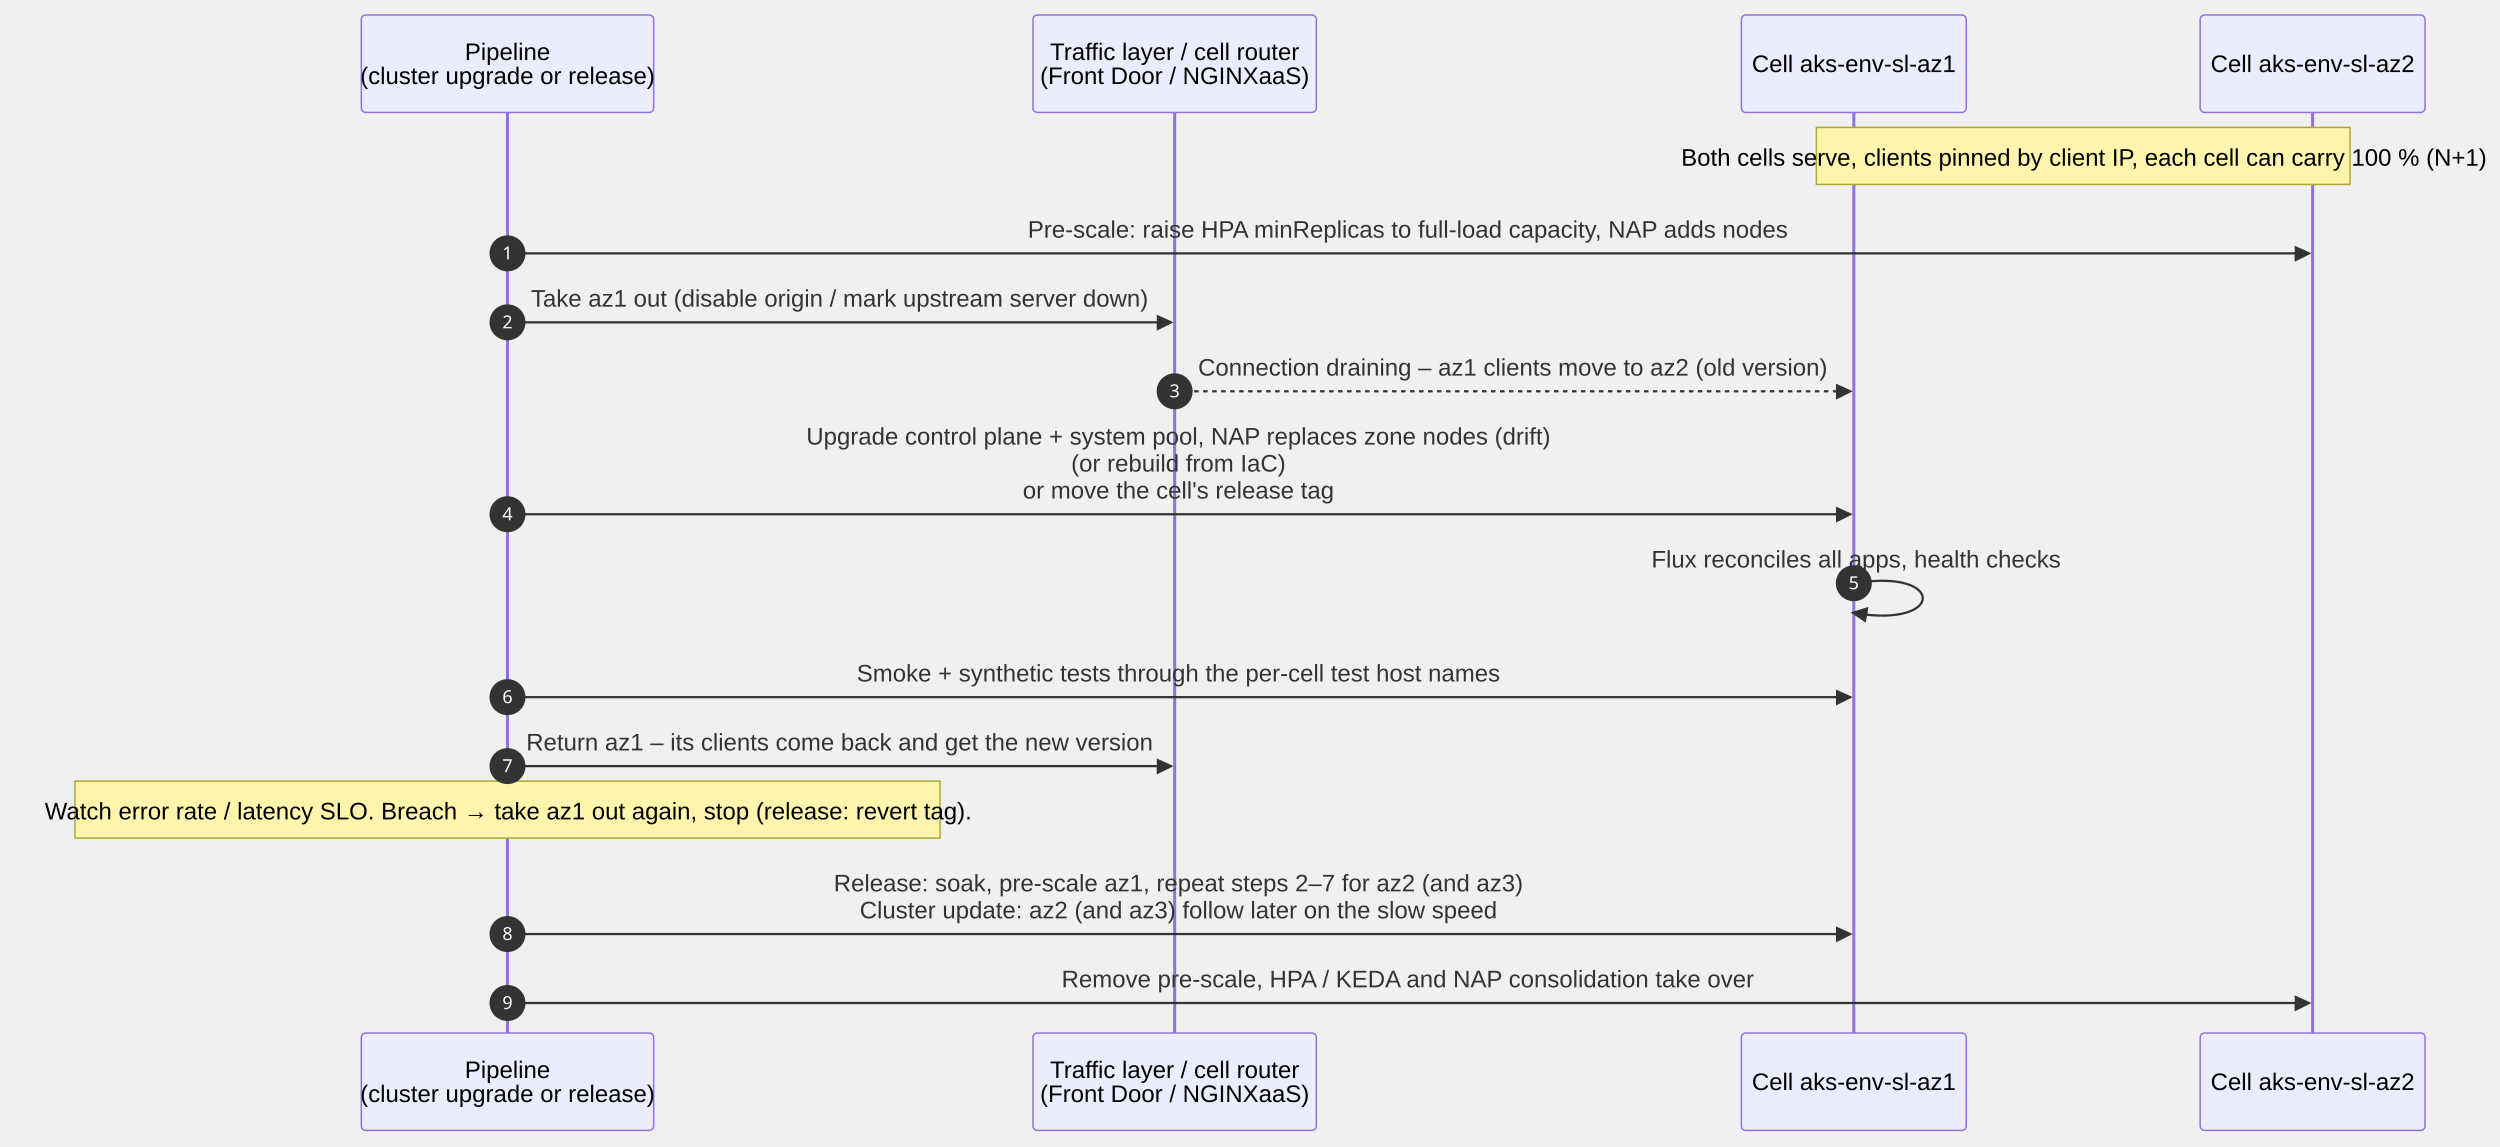
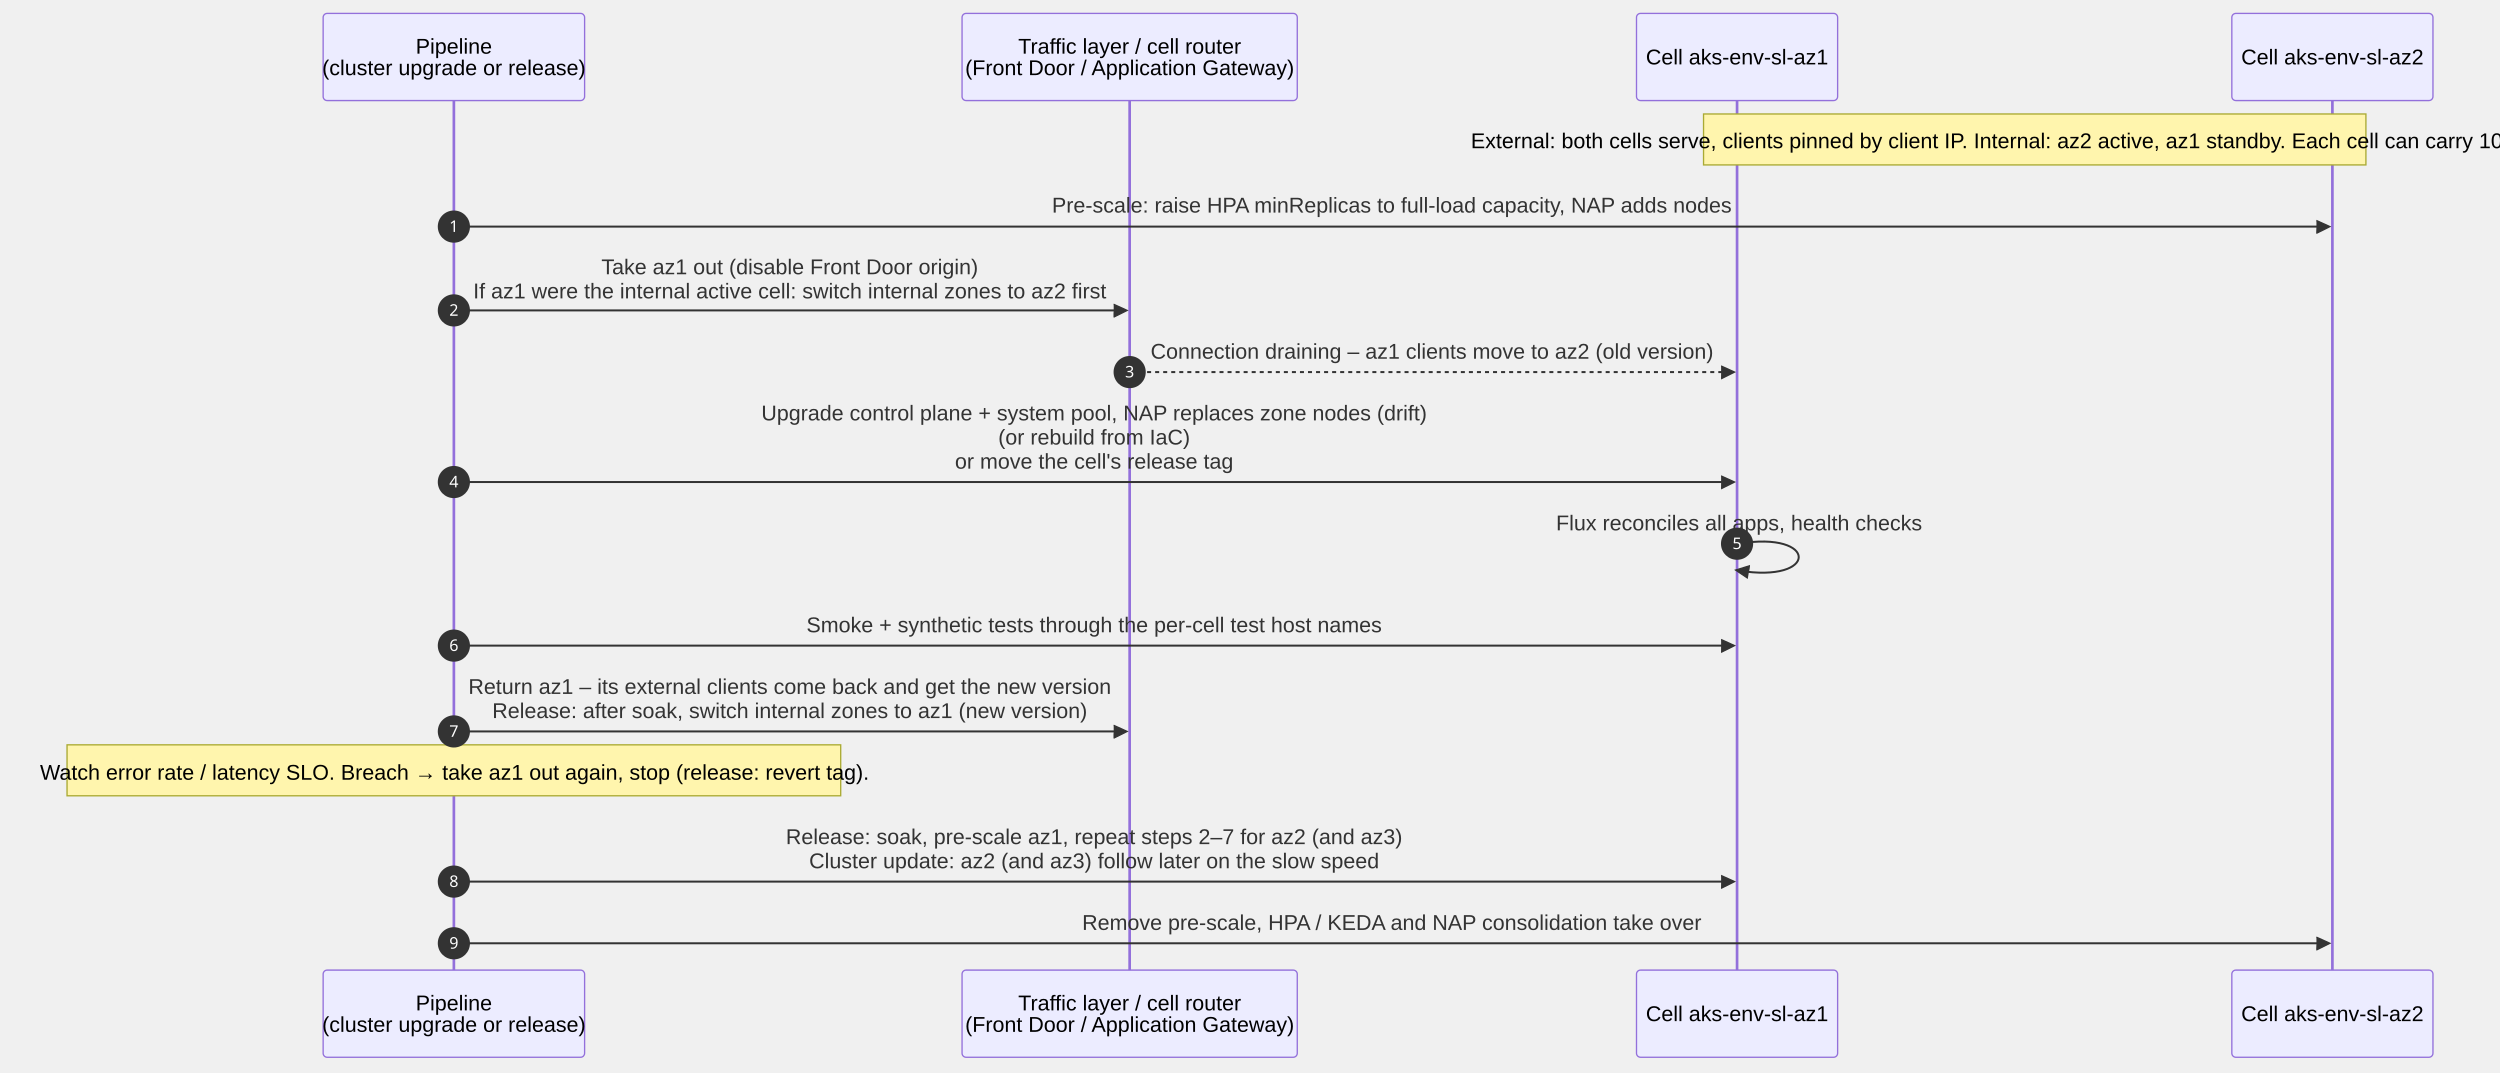
- <svg xmlns="http://www.w3.org/2000/svg" id="my-svg" width="100%" style="max-width: 1667.5px; background-color: white;" viewBox="-241 -10 1667.5 765" role="graphics-document document" aria-roledescription="sequence">
+ <svg xmlns="http://www.w3.org/2000/svg" id="my-svg" width="100%" style="max-width: 1864.5px; background-color: white;" viewBox="-241 -10 1864.5 799.5" role="graphics-document document" aria-roledescription="sequence">
  <g>
-     <rect x="1226.5" y="679" fill="#eaeaea" stroke="#666" width="150" height="65" name="B" rx="3" ry="3" class="actor actor-bottom" />
-     <text x="1301.5" y="711.5" dominant-baseline="central" alignment-baseline="central" class="actor actor-box" style="text-anchor: middle; font-size: 16px; font-weight: 400;">
-       <tspan x="1301.5" dy="0">Cell aks-env-sl-az2</tspan>
+     <rect x="1423.5" y="713.5" fill="#eaeaea" stroke="#666" width="150" height="65" name="B" rx="3" ry="3" class="actor actor-bottom" />
+     <text x="1498.5" y="746" dominant-baseline="central" alignment-baseline="central" class="actor actor-box" style="text-anchor: middle; font-size: 16px; font-weight: 400;">
+       <tspan x="1498.5" dy="0">Cell aks-env-sl-az2</tspan>
    </text>
  </g>
  <g>
-     <rect x="920.5" y="679" fill="#eaeaea" stroke="#666" width="150" height="65" name="A" rx="3" ry="3" class="actor actor-bottom" />
-     <text x="995.5" y="711.5" dominant-baseline="central" alignment-baseline="central" class="actor actor-box" style="text-anchor: middle; font-size: 16px; font-weight: 400;">
-       <tspan x="995.5" dy="0">Cell aks-env-sl-az1</tspan>
+     <rect x="979.5" y="713.5" fill="#eaeaea" stroke="#666" width="150" height="65" name="A" rx="3" ry="3" class="actor actor-bottom" />
+     <text x="1054.5" y="746" dominant-baseline="central" alignment-baseline="central" class="actor actor-box" style="text-anchor: middle; font-size: 16px; font-weight: 400;">
+       <tspan x="1054.5" dy="0">Cell aks-env-sl-az1</tspan>
    </text>
  </g>
  <g>
-     <rect x="448" y="679" fill="#eaeaea" stroke="#666" width="189" height="65" name="T" rx="3" ry="3" class="actor actor-bottom" />
-     <text x="542.5" y="711.5" dominant-baseline="central" alignment-baseline="central" class="actor actor-box" style="text-anchor: middle; font-size: 16px; font-weight: 400;">
-       <tspan x="542.5" dy="-8">Traffic layer / cell router</tspan>
+     <rect x="476.5" y="713.5" fill="#eaeaea" stroke="#666" width="250" height="65" name="T" rx="3" ry="3" class="actor actor-bottom" />
+     <text x="601.5" y="746" dominant-baseline="central" alignment-baseline="central" class="actor actor-box" style="text-anchor: middle; font-size: 16px; font-weight: 400;">
+       <tspan x="601.5" dy="-8">Traffic layer / cell router</tspan>
    </text>
-     <text x="542.5" y="711.5" dominant-baseline="central" alignment-baseline="central" class="actor actor-box" style="text-anchor: middle; font-size: 16px; font-weight: 400;">
-       <tspan x="542.5" dy="8">(Front Door / NGINXaaS)</tspan>
+     <text x="601.5" y="746" dominant-baseline="central" alignment-baseline="central" class="actor actor-box" style="text-anchor: middle; font-size: 16px; font-weight: 400;">
+       <tspan x="601.5" dy="8">(Front Door / Application Gateway)</tspan>
    </text>
  </g>
  <g>
-     <rect x="0" y="679" fill="#eaeaea" stroke="#666" width="195" height="65" name="P" rx="3" ry="3" class="actor actor-bottom" />
-     <text x="97.5" y="711.5" dominant-baseline="central" alignment-baseline="central" class="actor actor-box" style="text-anchor: middle; font-size: 16px; font-weight: 400;">
+     <rect x="0" y="713.5" fill="#eaeaea" stroke="#666" width="195" height="65" name="P" rx="3" ry="3" class="actor actor-bottom" />
+     <text x="97.5" y="746" dominant-baseline="central" alignment-baseline="central" class="actor actor-box" style="text-anchor: middle; font-size: 16px; font-weight: 400;">
      <tspan x="97.5" dy="-8">Pipeline</tspan>
    </text>
-     <text x="97.5" y="711.5" dominant-baseline="central" alignment-baseline="central" class="actor actor-box" style="text-anchor: middle; font-size: 16px; font-weight: 400;">
+     <text x="97.5" y="746" dominant-baseline="central" alignment-baseline="central" class="actor actor-box" style="text-anchor: middle; font-size: 16px; font-weight: 400;">
      <tspan x="97.5" dy="8">(cluster upgrade or release)</tspan>
    </text>
  </g>
  <g>
-     <line id="actor3" x1="1301.5" y1="65" x2="1301.5" y2="679" class="actor-line 200" stroke-width="0.5px" stroke="#999" name="B" data-et="life-line" data-id="B" />
+     <line id="actor3" x1="1498.5" y1="65" x2="1498.5" y2="713.5" class="actor-line 200" stroke-width="0.5px" stroke="#999" name="B" data-et="life-line" data-id="B" />
    <g id="root-3" data-et="participant" data-type="participant" data-id="B">
-       <rect x="1226.5" y="0" fill="#eaeaea" stroke="#666" width="150" height="65" name="B" rx="3" ry="3" class="actor actor-top" />
-       <text x="1301.5" y="32.5" dominant-baseline="central" alignment-baseline="central" class="actor actor-box" style="text-anchor: middle; font-size: 16px; font-weight: 400;">
-         <tspan x="1301.5" dy="0">Cell aks-env-sl-az2</tspan>
+       <rect x="1423.5" y="0" fill="#eaeaea" stroke="#666" width="150" height="65" name="B" rx="3" ry="3" class="actor actor-top" />
+       <text x="1498.5" y="32.5" dominant-baseline="central" alignment-baseline="central" class="actor actor-box" style="text-anchor: middle; font-size: 16px; font-weight: 400;">
+         <tspan x="1498.5" dy="0">Cell aks-env-sl-az2</tspan>
      </text>
    </g>
  </g>
  <g>
-     <line id="actor2" x1="995.5" y1="65" x2="995.5" y2="679" class="actor-line 200" stroke-width="0.5px" stroke="#999" name="A" data-et="life-line" data-id="A" />
+     <line id="actor2" x1="1054.5" y1="65" x2="1054.5" y2="713.5" class="actor-line 200" stroke-width="0.5px" stroke="#999" name="A" data-et="life-line" data-id="A" />
    <g id="root-2" data-et="participant" data-type="participant" data-id="A">
-       <rect x="920.5" y="0" fill="#eaeaea" stroke="#666" width="150" height="65" name="A" rx="3" ry="3" class="actor actor-top" />
-       <text x="995.5" y="32.5" dominant-baseline="central" alignment-baseline="central" class="actor actor-box" style="text-anchor: middle; font-size: 16px; font-weight: 400;">
-         <tspan x="995.5" dy="0">Cell aks-env-sl-az1</tspan>
+       <rect x="979.5" y="0" fill="#eaeaea" stroke="#666" width="150" height="65" name="A" rx="3" ry="3" class="actor actor-top" />
+       <text x="1054.5" y="32.5" dominant-baseline="central" alignment-baseline="central" class="actor actor-box" style="text-anchor: middle; font-size: 16px; font-weight: 400;">
+         <tspan x="1054.5" dy="0">Cell aks-env-sl-az1</tspan>
      </text>
    </g>
  </g>
  <g>
-     <line id="actor1" x1="542.5" y1="65" x2="542.5" y2="679" class="actor-line 200" stroke-width="0.5px" stroke="#999" name="T" data-et="life-line" data-id="T" />
+     <line id="actor1" x1="601.5" y1="65" x2="601.5" y2="713.5" class="actor-line 200" stroke-width="0.5px" stroke="#999" name="T" data-et="life-line" data-id="T" />
    <g id="root-1" data-et="participant" data-type="participant" data-id="T">
-       <rect x="448" y="0" fill="#eaeaea" stroke="#666" width="189" height="65" name="T" rx="3" ry="3" class="actor actor-top" />
-       <text x="542.5" y="32.5" dominant-baseline="central" alignment-baseline="central" class="actor actor-box" style="text-anchor: middle; font-size: 16px; font-weight: 400;">
-         <tspan x="542.5" dy="-8">Traffic layer / cell router</tspan>
+       <rect x="476.5" y="0" fill="#eaeaea" stroke="#666" width="250" height="65" name="T" rx="3" ry="3" class="actor actor-top" />
+       <text x="601.5" y="32.5" dominant-baseline="central" alignment-baseline="central" class="actor actor-box" style="text-anchor: middle; font-size: 16px; font-weight: 400;">
+         <tspan x="601.5" dy="-8">Traffic layer / cell router</tspan>
      </text>
-       <text x="542.5" y="32.5" dominant-baseline="central" alignment-baseline="central" class="actor actor-box" style="text-anchor: middle; font-size: 16px; font-weight: 400;">
-         <tspan x="542.5" dy="8">(Front Door / NGINXaaS)</tspan>
+       <text x="601.5" y="32.5" dominant-baseline="central" alignment-baseline="central" class="actor actor-box" style="text-anchor: middle; font-size: 16px; font-weight: 400;">
+         <tspan x="601.5" dy="8">(Front Door / Application Gateway)</tspan>
      </text>
    </g>
  </g>
  <g>
-     <line id="actor0" x1="97.5" y1="65" x2="97.5" y2="679" class="actor-line 200" stroke-width="0.5px" stroke="#999" name="P" data-et="life-line" data-id="P" />
+     <line id="actor0" x1="97.5" y1="65" x2="97.5" y2="713.5" class="actor-line 200" stroke-width="0.5px" stroke="#999" name="P" data-et="life-line" data-id="P" />
    <g id="root-0" data-et="participant" data-type="participant" data-id="P">
      <rect x="0" y="0" fill="#eaeaea" stroke="#666" width="195" height="65" name="P" rx="3" ry="3" class="actor actor-top" />
      <text x="97.5" y="32.5" dominant-baseline="central" alignment-baseline="central" class="actor actor-box" style="text-anchor: middle; font-size: 16px; font-weight: 400;">
        <tspan x="97.5" dy="-8">Pipeline</tspan>
      </text>
      <text x="97.5" y="32.5" dominant-baseline="central" alignment-baseline="central" class="actor actor-box" style="text-anchor: middle; font-size: 16px; font-weight: 400;">
        <tspan x="97.5" dy="8">(cluster upgrade or release)</tspan>
      </text>
    </g>
  </g>
  <style>#my-svg{font-family:"trebuchet ms",verdana,arial,sans-serif;font-size:16px;fill:#333;}@keyframes edge-animation-frame{from{stroke-dashoffset:0;}}@keyframes dash{to{stroke-dashoffset:0;}}#my-svg .edge-animation-slow{stroke-dasharray:9,5!important;stroke-dashoffset:900;animation:dash 50s linear infinite;stroke-linecap:round;}#my-svg .edge-animation-fast{stroke-dasharray:9,5!important;stroke-dashoffset:900;animation:dash 20s linear infinite;stroke-linecap:round;}#my-svg .error-icon{fill:#552222;}#my-svg .error-text{fill:#552222;stroke:#552222;}#my-svg .edge-thickness-normal{stroke-width:1px;}#my-svg .edge-thickness-thick{stroke-width:3.5px;}#my-svg .edge-pattern-solid{stroke-dasharray:0;}#my-svg .edge-thickness-invisible{stroke-width:0;fill:none;}#my-svg .edge-pattern-dashed{stroke-dasharray:3;}#my-svg .edge-pattern-dotted{stroke-dasharray:2;}#my-svg .marker{fill:#333333;stroke:#333333;}#my-svg .marker.cross{stroke:#333333;}#my-svg svg{font-family:"trebuchet ms",verdana,arial,sans-serif;font-size:16px;}#my-svg p{margin:0;}#my-svg .actor{stroke:#9370DB;fill:#ECECFF;stroke-width:1;}#my-svg rect.actor.outer-path[data-look="neo"]{filter:drop-shadow(1px 2px 2px rgba(185, 185, 185, 1));}#my-svg rect.note[data-look="neo"]{stroke:#aaaa33;fill:#fff5ad;filter:drop-shadow(1px 2px 2px rgba(185, 185, 185, 1));}#my-svg text.actor&gt;tspan{fill:black;stroke:none;}#my-svg .actor-line{stroke:#9370DB;}#my-svg .innerArc{stroke-width:1.5;stroke-dasharray:none;}#my-svg .messageLine0{stroke-width:1.5;stroke-dasharray:none;stroke:#333;}#my-svg .messageLine1{stroke-width:1.5;stroke-dasharray:2,2;stroke:#333;}#my-svg [id$="-arrowhead"] path{fill:#333;stroke:#333;}#my-svg .sequenceNumber{fill:white;}#my-svg [id$="-sequencenumber"]{fill:#333;}#my-svg [id$="-crosshead"] path{fill:#333;stroke:#333;}#my-svg .messageText{fill:#333;stroke:none;}#my-svg .labelBox{stroke:#9370DB;fill:#ECECFF;filter:none;}#my-svg .labelText,#my-svg .labelText&gt;tspan{fill:black;stroke:none;}#my-svg .loopText,#my-svg .loopText&gt;tspan{fill:black;stroke:none;}#my-svg .sectionTitle,#my-svg .sectionTitle&gt;tspan{fill:black;stroke:none;}#my-svg .loopLine{stroke-width:2px;stroke-dasharray:2,2;stroke:#9370DB;fill:#9370DB;}#my-svg .note{stroke:#aaaa33;fill:#fff5ad;}#my-svg .noteText,#my-svg .noteText&gt;tspan{fill:black;stroke:none;font-weight:normal;}#my-svg .activation0{fill:#f4f4f4;stroke:#666;}#my-svg .activation1{fill:#f4f4f4;stroke:#666;}#my-svg .activation2{fill:#f4f4f4;stroke:#666;}#my-svg .actorPopupMenu{position:absolute;}#my-svg .actorPopupMenuPanel{position:absolute;fill:#ECECFF;box-shadow:0px 8px 16px 0px rgba(0,0,0,0.2);filter:drop-shadow(3px 5px 2px rgb(0 0 0 / 0.4));}#my-svg .actor-man circle,#my-svg line{fill:#ECECFF;stroke-width:2px;}#my-svg g rect.rect{filter:drop-shadow(1px 2px 2px rgba(185, 185, 185, 1));stroke:#9370DB;}#my-svg .node .neo-node{stroke:#9370DB;}#my-svg [data-look="neo"].node rect,#my-svg [data-look="neo"].cluster rect,#my-svg [data-look="neo"].node polygon{stroke:#9370DB;filter:drop-shadow(1px 2px 2px rgba(185, 185, 185, 1));}#my-svg [data-look="neo"].swimlane.cluster rect{filter:none;}#my-svg [data-look="neo"].node path{stroke:#9370DB;stroke-width:1px;}#my-svg [data-look="neo"].node .outer-path{filter:drop-shadow(1px 2px 2px rgba(185, 185, 185, 1));}#my-svg [data-look="neo"].node .neo-line path{stroke:#9370DB;filter:none;}#my-svg [data-look="neo"].node circle{stroke:#9370DB;filter:drop-shadow(1px 2px 2px rgba(185, 185, 185, 1));}#my-svg [data-look="neo"].node circle .state-start{fill:#000000;}#my-svg [data-look="neo"].icon-shape .icon{fill:#9370DB;filter:drop-shadow(1px 2px 2px rgba(185, 185, 185, 1));}#my-svg [data-look="neo"].icon-shape .icon-neo path{stroke:#9370DB;filter:drop-shadow(1px 2px 2px rgba(185, 185, 185, 1));}#my-svg :root{--mermaid-font-family:"trebuchet ms",verdana,arial,sans-serif;}</style>
  <g />
  <defs>
    <symbol id="my-svg-computer" width="24" height="24">
      <path transform="scale(.5)" d="M2 2v13h20v-13h-20zm18 11h-16v-9h16v9zm-10.228 6l.466-1h3.524l.467 1h-4.457zm14.228 3h-24l2-6h2.104l-1.33 4h18.45l-1.297-4h2.073l2 6zm-5-10h-14v-7h14v7z" />
    </symbol>
  </defs>
  <defs>
    <symbol id="my-svg-database" fill-rule="evenodd" clip-rule="evenodd">
      <path transform="scale(.5)" d="M12.258.001l.256.004.255.005.253.008.251.01.249.012.247.015.246.016.242.019.241.02.239.023.236.024.233.027.231.028.229.031.225.032.223.034.22.036.217.038.214.04.211.041.208.043.205.045.201.046.198.048.194.05.191.051.187.053.183.054.18.056.175.057.172.059.168.06.163.061.16.063.155.064.15.066.074.033.073.033.071.034.07.034.069.035.068.035.067.035.066.035.064.036.064.036.062.036.06.036.06.037.058.037.058.037.055.038.055.038.053.038.052.038.051.039.05.039.048.039.047.039.045.04.044.04.043.04.041.04.04.041.039.041.037.041.036.041.034.041.033.042.032.042.03.042.029.042.027.042.026.043.024.043.023.043.021.043.02.043.018.044.017.043.015.044.013.044.012.044.011.045.009.044.007.045.006.045.004.045.002.045.001.045v17l-.001.045-.002.045-.004.045-.006.045-.007.045-.009.044-.011.045-.012.044-.013.044-.015.044-.017.043-.018.044-.02.043-.021.043-.023.043-.024.043-.026.043-.027.042-.029.042-.03.042-.032.042-.033.042-.034.041-.036.041-.037.041-.039.041-.04.041-.041.04-.043.04-.044.04-.045.04-.047.039-.048.039-.05.039-.051.039-.052.038-.053.038-.055.038-.055.038-.058.037-.058.037-.06.037-.06.036-.062.036-.064.036-.064.036-.066.035-.067.035-.068.035-.069.035-.07.034-.071.034-.073.033-.074.033-.15.066-.155.064-.16.063-.163.061-.168.06-.172.059-.175.057-.18.056-.183.054-.187.053-.191.051-.194.05-.198.048-.201.046-.205.045-.208.043-.211.041-.214.04-.217.038-.22.036-.223.034-.225.032-.229.031-.231.028-.233.027-.236.024-.239.023-.241.02-.242.019-.246.016-.247.015-.249.012-.251.01-.253.008-.255.005-.256.004-.258.001-.258-.001-.256-.004-.255-.005-.253-.008-.251-.01-.249-.012-.247-.015-.245-.016-.243-.019-.241-.02-.238-.023-.236-.024-.234-.027-.231-.028-.228-.031-.226-.032-.223-.034-.22-.036-.217-.038-.214-.04-.211-.041-.208-.043-.204-.045-.201-.046-.198-.048-.195-.05-.19-.051-.187-.053-.184-.054-.179-.056-.176-.057-.172-.059-.167-.06-.164-.061-.159-.063-.155-.064-.151-.066-.074-.033-.072-.033-.072-.034-.07-.034-.069-.035-.068-.035-.067-.035-.066-.035-.064-.036-.063-.036-.062-.036-.061-.036-.06-.037-.058-.037-.057-.037-.056-.038-.055-.038-.053-.038-.052-.038-.051-.039-.049-.039-.049-.039-.046-.039-.046-.04-.044-.04-.043-.04-.041-.04-.04-.041-.039-.041-.037-.041-.036-.041-.034-.041-.033-.042-.032-.042-.03-.042-.029-.042-.027-.042-.026-.043-.024-.043-.023-.043-.021-.043-.02-.043-.018-.044-.017-.043-.015-.044-.013-.044-.012-.044-.011-.045-.009-.044-.007-.045-.006-.045-.004-.045-.002-.045-.001-.045v-17l.001-.045.002-.045.004-.045.006-.045.007-.045.009-.044.011-.045.012-.044.013-.044.015-.044.017-.043.018-.044.02-.043.021-.043.023-.043.024-.043.026-.043.027-.042.029-.042.03-.042.032-.042.033-.042.034-.041.036-.041.037-.041.039-.041.04-.041.041-.04.043-.04.044-.04.046-.04.046-.039.049-.039.049-.039.051-.039.052-.038.053-.038.055-.038.056-.038.057-.037.058-.037.06-.037.061-.036.062-.036.063-.036.064-.036.066-.035.067-.035.068-.035.069-.035.07-.034.072-.034.072-.033.074-.033.151-.066.155-.064.159-.063.164-.061.167-.06.172-.059.176-.057.179-.056.184-.054.187-.053.19-.051.195-.05.198-.048.201-.046.204-.045.208-.043.211-.041.214-.04.217-.038.22-.036.223-.034.226-.032.228-.031.231-.028.234-.027.236-.024.238-.023.241-.02.243-.019.245-.016.247-.015.249-.012.251-.01.253-.008.255-.005.256-.004.258-.001.258.001zm-9.258 20.499v.01l.001.021.003.021.004.022.005.021.006.022.007.022.009.023.01.022.011.023.012.023.013.023.015.023.016.024.017.023.018.024.019.024.021.024.022.025.023.024.024.025.052.049.056.05.061.051.066.051.07.051.075.051.079.052.084.052.088.052.092.052.097.052.102.051.105.052.11.052.114.051.119.051.123.051.127.05.131.05.135.05.139.048.144.049.147.047.152.047.155.047.16.045.163.045.167.043.171.043.176.041.178.041.183.039.187.039.19.037.194.035.197.035.202.033.204.031.209.03.212.029.216.027.219.025.222.024.226.021.23.02.233.018.236.016.24.015.243.012.246.01.249.008.253.005.256.004.259.001.26-.001.257-.004.254-.005.25-.008.247-.011.244-.012.241-.014.237-.016.233-.018.231-.021.226-.021.224-.024.22-.026.216-.027.212-.028.21-.031.205-.031.202-.034.198-.034.194-.036.191-.037.187-.039.183-.04.179-.04.175-.042.172-.043.168-.044.163-.045.16-.046.155-.046.152-.047.148-.048.143-.049.139-.049.136-.05.131-.05.126-.05.123-.051.118-.052.114-.051.11-.052.106-.052.101-.052.096-.052.092-.052.088-.053.083-.051.079-.052.074-.052.07-.051.065-.051.06-.051.056-.05.051-.05.023-.024.023-.025.021-.024.02-.024.019-.024.018-.024.017-.024.015-.023.014-.024.013-.023.012-.023.01-.023.01-.022.008-.022.006-.022.006-.022.004-.022.004-.021.001-.021.001-.021v-4.127l-.077.055-.08.053-.083.054-.085.053-.087.052-.09.052-.093.051-.095.05-.097.05-.1.049-.102.049-.105.048-.106.047-.109.047-.111.046-.114.045-.115.045-.118.044-.12.043-.122.042-.124.042-.126.041-.128.04-.13.04-.132.038-.134.038-.135.037-.138.037-.139.035-.142.035-.143.034-.144.033-.147.032-.148.031-.15.03-.151.03-.153.029-.154.027-.156.027-.158.026-.159.025-.161.024-.162.023-.163.022-.165.021-.166.02-.167.019-.169.018-.169.017-.171.016-.173.015-.173.014-.175.013-.175.012-.177.011-.178.01-.179.008-.179.008-.181.006-.182.005-.182.004-.184.003-.184.002h-.37l-.184-.002-.184-.003-.182-.004-.182-.005-.181-.006-.179-.008-.179-.008-.178-.01-.176-.011-.176-.012-.175-.013-.173-.014-.172-.015-.171-.016-.17-.017-.169-.018-.167-.019-.166-.02-.165-.021-.163-.022-.162-.023-.161-.024-.159-.025-.157-.026-.156-.027-.155-.027-.153-.029-.151-.03-.15-.03-.148-.031-.146-.032-.145-.033-.143-.034-.141-.035-.14-.035-.137-.037-.136-.037-.134-.038-.132-.038-.13-.04-.128-.04-.126-.041-.124-.042-.122-.042-.12-.044-.117-.043-.116-.045-.113-.045-.112-.046-.109-.047-.106-.047-.105-.048-.102-.049-.1-.049-.097-.05-.095-.05-.093-.052-.09-.051-.087-.052-.085-.053-.083-.054-.08-.054-.077-.054v4.127zm0-5.654v.011l.001.021.003.021.004.021.005.022.006.022.007.022.009.022.01.022.011.023.012.023.013.023.015.024.016.023.017.024.018.024.019.024.021.024.022.024.023.025.024.024.052.05.056.05.061.05.066.051.07.051.075.052.079.051.084.052.088.052.092.052.097.052.102.052.105.052.11.051.114.051.119.052.123.05.127.051.131.05.135.049.139.049.144.048.147.048.152.047.155.046.16.045.163.045.167.044.171.042.176.042.178.04.183.04.187.038.19.037.194.036.197.034.202.033.204.032.209.03.212.028.216.027.219.025.222.024.226.022.23.02.233.018.236.016.24.014.243.012.246.01.249.008.253.006.256.003.259.001.26-.001.257-.003.254-.006.25-.008.247-.01.244-.012.241-.015.237-.016.233-.018.231-.02.226-.022.224-.024.22-.025.216-.027.212-.029.21-.03.205-.032.202-.033.198-.035.194-.036.191-.037.187-.039.183-.039.179-.041.175-.042.172-.043.168-.044.163-.045.16-.045.155-.047.152-.047.148-.048.143-.048.139-.05.136-.049.131-.05.126-.051.123-.051.118-.051.114-.052.11-.052.106-.052.101-.052.096-.052.092-.052.088-.052.083-.052.079-.052.074-.051.07-.052.065-.051.06-.05.056-.051.051-.049.023-.025.023-.024.021-.025.02-.024.019-.024.018-.024.017-.024.015-.023.014-.023.013-.024.012-.022.01-.023.01-.023.008-.022.006-.022.006-.022.004-.021.004-.022.001-.021.001-.021v-4.139l-.077.054-.08.054-.083.054-.085.052-.087.053-.09.051-.093.051-.095.051-.097.05-.1.049-.102.049-.105.048-.106.047-.109.047-.111.046-.114.045-.115.044-.118.044-.12.044-.122.042-.124.042-.126.041-.128.04-.13.039-.132.039-.134.038-.135.037-.138.036-.139.036-.142.035-.143.033-.144.033-.147.033-.148.031-.15.03-.151.03-.153.028-.154.028-.156.027-.158.026-.159.025-.161.024-.162.023-.163.022-.165.021-.166.02-.167.019-.169.018-.169.017-.171.016-.173.015-.173.014-.175.013-.175.012-.177.011-.178.009-.179.009-.179.007-.181.007-.182.005-.182.004-.184.003-.184.002h-.37l-.184-.002-.184-.003-.182-.004-.182-.005-.181-.007-.179-.007-.179-.009-.178-.009-.176-.011-.176-.012-.175-.013-.173-.014-.172-.015-.171-.016-.17-.017-.169-.018-.167-.019-.166-.02-.165-.021-.163-.022-.162-.023-.161-.024-.159-.025-.157-.026-.156-.027-.155-.028-.153-.028-.151-.03-.15-.03-.148-.031-.146-.033-.145-.033-.143-.033-.141-.035-.14-.036-.137-.036-.136-.037-.134-.038-.132-.039-.13-.039-.128-.04-.126-.041-.124-.042-.122-.043-.12-.043-.117-.044-.116-.044-.113-.046-.112-.046-.109-.046-.106-.047-.105-.048-.102-.049-.1-.049-.097-.05-.095-.051-.093-.051-.09-.051-.087-.053-.085-.052-.083-.054-.08-.054-.077-.054v4.139zm0-5.666v.011l.001.02.003.022.004.021.005.022.006.021.007.022.009.023.01.022.011.023.012.023.013.023.015.023.016.024.017.024.018.023.019.024.021.025.022.024.023.024.024.025.052.05.056.05.061.05.066.051.07.051.075.052.079.051.084.052.088.052.092.052.097.052.102.052.105.051.11.052.114.051.119.051.123.051.127.05.131.05.135.05.139.049.144.048.147.048.152.047.155.046.16.045.163.045.167.043.171.043.176.042.178.04.183.04.187.038.19.037.194.036.197.034.202.033.204.032.209.03.212.028.216.027.219.025.222.024.226.021.23.02.233.018.236.017.24.014.243.012.246.01.249.008.253.006.256.003.259.001.26-.001.257-.003.254-.006.25-.008.247-.01.244-.013.241-.014.237-.016.233-.018.231-.02.226-.022.224-.024.22-.025.216-.027.212-.029.21-.03.205-.032.202-.033.198-.035.194-.036.191-.037.187-.039.183-.039.179-.041.175-.042.172-.043.168-.044.163-.045.16-.045.155-.047.152-.047.148-.048.143-.049.139-.049.136-.049.131-.051.126-.05.123-.051.118-.052.114-.051.11-.052.106-.052.101-.052.096-.052.092-.052.088-.052.083-.052.079-.052.074-.052.07-.051.065-.051.06-.051.056-.05.051-.049.023-.025.023-.025.021-.024.02-.024.019-.024.018-.024.017-.024.015-.023.014-.024.013-.023.012-.023.01-.022.01-.023.008-.022.006-.022.006-.022.004-.022.004-.021.001-.021.001-.021v-4.153l-.077.054-.08.054-.083.053-.085.053-.087.053-.09.051-.093.051-.095.051-.097.05-.1.049-.102.048-.105.048-.106.048-.109.046-.111.046-.114.046-.115.044-.118.044-.12.043-.122.043-.124.042-.126.041-.128.04-.13.039-.132.039-.134.038-.135.037-.138.036-.139.036-.142.034-.143.034-.144.033-.147.032-.148.032-.15.03-.151.03-.153.028-.154.028-.156.027-.158.026-.159.024-.161.024-.162.023-.163.023-.165.021-.166.02-.167.019-.169.018-.169.017-.171.016-.173.015-.173.014-.175.013-.175.012-.177.01-.178.01-.179.009-.179.007-.181.006-.182.006-.182.004-.184.003-.184.001-.185.001-.185-.001-.184-.001-.184-.003-.182-.004-.182-.006-.181-.006-.179-.007-.179-.009-.178-.01-.176-.01-.176-.012-.175-.013-.173-.014-.172-.015-.171-.016-.17-.017-.169-.018-.167-.019-.166-.02-.165-.021-.163-.023-.162-.023-.161-.024-.159-.024-.157-.026-.156-.027-.155-.028-.153-.028-.151-.03-.15-.03-.148-.032-.146-.032-.145-.033-.143-.034-.141-.034-.14-.036-.137-.036-.136-.037-.134-.038-.132-.039-.13-.039-.128-.041-.126-.041-.124-.041-.122-.043-.12-.043-.117-.044-.116-.044-.113-.046-.112-.046-.109-.046-.106-.048-.105-.048-.102-.048-.1-.05-.097-.049-.095-.051-.093-.051-.09-.052-.087-.052-.085-.053-.083-.053-.08-.054-.077-.054v4.153zm8.74-8.179l-.257.004-.254.005-.25.008-.247.011-.244.012-.241.014-.237.016-.233.018-.231.021-.226.022-.224.023-.22.026-.216.027-.212.028-.21.031-.205.032-.202.033-.198.034-.194.036-.191.038-.187.038-.183.04-.179.041-.175.042-.172.043-.168.043-.163.045-.16.046-.155.046-.152.048-.148.048-.143.048-.139.049-.136.05-.131.05-.126.051-.123.051-.118.051-.114.052-.11.052-.106.052-.101.052-.096.052-.092.052-.088.052-.083.052-.079.052-.074.051-.07.052-.065.051-.06.05-.056.05-.051.05-.023.025-.023.024-.021.024-.02.025-.019.024-.018.024-.017.023-.015.024-.014.023-.013.023-.012.023-.01.023-.01.022-.008.022-.006.023-.006.021-.004.022-.004.021-.001.021-.001.021.001.021.001.021.004.021.004.022.006.021.006.023.008.022.01.022.01.023.012.023.013.023.014.023.015.024.017.023.018.024.019.024.02.025.021.024.023.024.023.025.051.05.056.05.06.05.065.051.07.052.074.051.079.052.083.052.088.052.092.052.096.052.101.052.106.052.11.052.114.052.118.051.123.051.126.051.131.05.136.05.139.049.143.048.148.048.152.048.155.046.16.046.163.045.168.043.172.043.175.042.179.041.183.04.187.038.191.038.194.036.198.034.202.033.205.032.21.031.212.028.216.027.22.026.224.023.226.022.231.021.233.018.237.016.241.014.244.012.247.011.25.008.254.005.257.004.26.001.26-.001.257-.004.254-.005.25-.008.247-.011.244-.012.241-.014.237-.016.233-.018.231-.021.226-.022.224-.023.22-.026.216-.027.212-.028.21-.031.205-.032.202-.033.198-.034.194-.036.191-.038.187-.038.183-.04.179-.041.175-.042.172-.043.168-.043.163-.045.16-.046.155-.046.152-.048.148-.048.143-.048.139-.049.136-.05.131-.05.126-.051.123-.051.118-.051.114-.052.11-.052.106-.052.101-.052.096-.052.092-.052.088-.052.083-.052.079-.052.074-.051.07-.052.065-.051.06-.05.056-.05.051-.05.023-.025.023-.024.021-.024.02-.025.019-.024.018-.024.017-.023.015-.024.014-.023.013-.023.012-.023.01-.023.01-.022.008-.022.006-.023.006-.021.004-.022.004-.021.001-.021.001-.021-.001-.021-.001-.021-.004-.021-.004-.022-.006-.021-.006-.023-.008-.022-.01-.022-.01-.023-.012-.023-.013-.023-.014-.023-.015-.024-.017-.023-.018-.024-.019-.024-.02-.025-.021-.024-.023-.024-.023-.025-.051-.05-.056-.05-.06-.05-.065-.051-.07-.052-.074-.051-.079-.052-.083-.052-.088-.052-.092-.052-.096-.052-.101-.052-.106-.052-.11-.052-.114-.052-.118-.051-.123-.051-.126-.051-.131-.05-.136-.05-.139-.049-.143-.048-.148-.048-.152-.048-.155-.046-.16-.046-.163-.045-.168-.043-.172-.043-.175-.042-.179-.041-.183-.04-.187-.038-.191-.038-.194-.036-.198-.034-.202-.033-.205-.032-.21-.031-.212-.028-.216-.027-.22-.026-.224-.023-.226-.022-.231-.021-.233-.018-.237-.016-.241-.014-.244-.012-.247-.011-.25-.008-.254-.005-.257-.004-.26-.001-.26.001z" />
    </symbol>
  </defs>
  <defs>
    <symbol id="my-svg-clock" width="24" height="24">
      <path transform="scale(.5)" d="M12 2c5.514 0 10 4.486 10 10s-4.486 10-10 10-10-4.486-10-10 4.486-10 10-10zm0-2c-6.627 0-12 5.373-12 12s5.373 12 12 12 12-5.373 12-12-5.373-12-12-12zm5.848 12.459c.202.038.202.333.001.372-1.907.361-6.045 1.111-6.547 1.111-.719 0-1.301-.582-1.301-1.301 0-.512.77-5.447 1.125-7.445.034-.192.312-.181.343.014l.985 6.238 5.394 1.011z" />
    </symbol>
  </defs>
  <defs>
    <marker id="my-svg-arrowhead" refX="7.9" refY="5" markerUnits="userSpaceOnUse" markerWidth="12" markerHeight="12" orient="auto-start-reverse">
      <path d="M -1 0 L 10 5 L 0 10 z" />
    </marker>
  </defs>
  <defs>
    <marker id="my-svg-crosshead" markerWidth="15" markerHeight="8" orient="auto" refX="4" refY="4.5">
      <path fill="none" stroke="#000000" stroke-width="1pt" d="M 1,2 L 6,7 M 6,2 L 1,7" style="stroke-dasharray: 0, 0;" />
    </marker>
  </defs>
  <defs>
    <marker id="my-svg-filled-head" refX="15.5" refY="7" markerWidth="20" markerHeight="28" orient="auto">
      <path d="M 18,7 L9,13 L14,7 L9,1 Z" />
    </marker>
  </defs>
  <defs>
    <marker id="my-svg-sequencenumber" refX="15" refY="15" markerWidth="60" markerHeight="40" orient="auto">
      <circle cx="15" cy="15" r="6" />
    </marker>
  </defs>
  <defs>
    <marker id="my-svg-solidTopArrowHead" refX="7.9" refY="7.25" markerUnits="userSpaceOnUse" markerWidth="12" markerHeight="12" orient="auto-start-reverse">
      <path d="M 0 0 L 10 8 L 0 8 z" />
    </marker>
  </defs>
  <defs>
    <marker id="my-svg-solidBottomArrowHead" refX="7.9" refY="0.75" markerUnits="userSpaceOnUse" markerWidth="12" markerHeight="12" orient="auto-start-reverse">
      <path d="M 0 0 L 10 0 L 0 8 z" />
    </marker>
  </defs>
  <defs>
    <marker id="my-svg-stickTopArrowHead" refX="7.5" refY="7" markerUnits="userSpaceOnUse" markerWidth="12" markerHeight="12" orient="auto-start-reverse">
      <path d="M 0 0 L 7 7" stroke="black" stroke-width="1.5" fill="none" />
    </marker>
  </defs>
  <defs>
    <marker id="my-svg-stickBottomArrowHead" refX="7.5" refY="0" markerUnits="userSpaceOnUse" markerWidth="12" markerHeight="12" orient="auto-start-reverse">
      <path d="M 0 7 L 7 0" stroke="black" stroke-width="1.5" fill="none" />
    </marker>
  </defs>
  <g data-et="note" data-id="i1">
-     <rect x="970.5" y="75" fill="#EDF2AE" stroke="#666" width="356" height="38" class="note" />
-     <text x="1149" y="80" text-anchor="middle" dominant-baseline="middle" alignment-baseline="middle" class="noteText" dy="1em" style="font-size: 16px; font-weight: 400;">
-       <tspan x="1149">Both cells serve, clients pinned by client IP, each cell can carry 100 % (N+1)</tspan>
+     <rect x="1029.5" y="75" fill="#EDF2AE" stroke="#666" width="494" height="38" class="note" />
+     <text x="1277" y="80" text-anchor="middle" dominant-baseline="middle" alignment-baseline="middle" class="noteText" dy="1em" style="font-size: 16px; font-weight: 400;">
+       <tspan x="1277">External: both cells serve, clients pinned by client IP. Internal: az2 active, az1 standby. Each cell can carry 100 % (N+1)</tspan>
    </text>
  </g>
  <g data-et="note" data-id="i9">
-     <rect x="-191" y="511" fill="#EDF2AE" stroke="#666" width="577" height="38" class="note" />
-     <text x="98" y="516" text-anchor="middle" dominant-baseline="middle" alignment-baseline="middle" class="noteText" dy="1em" style="font-size: 16px; font-weight: 400;">
+     <rect x="-191" y="545.5" fill="#EDF2AE" stroke="#666" width="577" height="38" class="note" />
+     <text x="98" y="551" text-anchor="middle" dominant-baseline="middle" alignment-baseline="middle" class="noteText" dy="1em" style="font-size: 16px; font-weight: 400;">
      <tspan x="98">Watch error rate / latency SLO. Breach → take az1 out again, stop (release: revert tag).</tspan>
    </text>
  </g>
-   <text x="698" y="128" text-anchor="middle" dominant-baseline="middle" alignment-baseline="middle" class="messageText" dy="1em" style="font-size: 16px; font-weight: 400;">Pre-scale: raise HPA minReplicas to full-load capacity, NAP adds nodes</text>
-   <line x1="104.5" y1="159" x2="1297.5" y2="159" class="messageLine0" data-et="message" data-id="i2" data-from="P" data-to="B" stroke-width="2" stroke="none" marker-end="url(#my-svg-arrowhead)" style="fill: none;" />
+   <text x="797" y="128" text-anchor="middle" dominant-baseline="middle" alignment-baseline="middle" class="messageText" dy="1em" style="font-size: 16px; font-weight: 400;">Pre-scale: raise HPA minReplicas to full-load capacity, NAP adds nodes</text>
+   <line x1="104.5" y1="159" x2="1494.5" y2="159" class="messageLine0" data-et="message" data-id="i2" data-from="P" data-to="B" stroke-width="2" stroke="none" marker-end="url(#my-svg-arrowhead)" style="fill: none;" />
  <line x1="97.5" y1="159" x2="97.5" y2="159" stroke-width="0" marker-start="url(#my-svg-sequencenumber)" />
  <text x="97.5" y="163" font-family="sans-serif" font-size="12px" text-anchor="middle" class="sequenceNumber">1</text>
-   <text x="319" y="174" text-anchor="middle" dominant-baseline="middle" alignment-baseline="middle" class="messageText" dy="1em" style="font-size: 16px; font-weight: 400;">Take az1 out (disable origin / mark upstream server down)</text>
-   <line x1="104.5" y1="205" x2="538.5" y2="205" class="messageLine0" data-et="message" data-id="i3" data-from="P" data-to="T" stroke-width="2" stroke="none" marker-end="url(#my-svg-arrowhead)" style="fill: none;" />
-   <line x1="97.5" y1="205" x2="97.5" y2="205" stroke-width="0" marker-start="url(#my-svg-sequencenumber)" />
-   <text x="97.5" y="209" font-family="sans-serif" font-size="12px" text-anchor="middle" class="sequenceNumber">2</text>
-   <text x="768" y="220" text-anchor="middle" dominant-baseline="middle" alignment-baseline="middle" class="messageText" dy="1em" style="font-size: 16px; font-weight: 400;">Connection draining – az1 clients move to az2 (old version)</text>
-   <line x1="549.5" y1="251" x2="991.5" y2="251" class="messageLine1" data-et="message" data-id="i4" data-from="T" data-to="A" stroke-width="2" stroke="none" marker-end="url(#my-svg-arrowhead)" style="stroke-dasharray: 3, 3; fill: none;" />
-   <line x1="542.5" y1="251" x2="542.5" y2="251" stroke-width="0" marker-start="url(#my-svg-sequencenumber)" />
-   <text x="542.5" y="255" font-family="sans-serif" font-size="12px" text-anchor="middle" class="sequenceNumber">3</text>
-   <text x="545" y="266" text-anchor="middle" dominant-baseline="middle" alignment-baseline="middle" class="messageText" dy="1em" style="font-size: 16px; font-weight: 400;">Upgrade control plane + system pool, NAP replaces zone nodes (drift)</text>
-   <text x="545" y="284" text-anchor="middle" dominant-baseline="middle" alignment-baseline="middle" class="messageText" dy="1em" style="font-size: 16px; font-weight: 400;">(or rebuild from IaC)</text>
-   <text x="545" y="302" text-anchor="middle" dominant-baseline="middle" alignment-baseline="middle" class="messageText" dy="1em" style="font-size: 16px; font-weight: 400;">or move the cell's release tag</text>
-   <line x1="104.5" y1="333" x2="991.5" y2="333" class="messageLine0" data-et="message" data-id="i5" data-from="P" data-to="A" stroke-width="2" stroke="none" marker-end="url(#my-svg-arrowhead)" style="fill: none;" />
-   <line x1="97.5" y1="333" x2="97.5" y2="333" stroke-width="0" marker-start="url(#my-svg-sequencenumber)" />
-   <text x="97.5" y="337" font-family="sans-serif" font-size="12px" text-anchor="middle" class="sequenceNumber">4</text>
-   <text x="997" y="348" text-anchor="middle" dominant-baseline="middle" alignment-baseline="middle" class="messageText" dy="1em" style="font-size: 16px; font-weight: 400;">Flux reconciles all apps, health checks</text>
-   <path d="M 996.5,379 C 1056.5,369 1056.5,409 996.5,399" class="messageLine0" data-et="message" data-id="i6" data-from="A" data-to="A" stroke-width="2" stroke="none" marker-end="url(#my-svg-arrowhead)" x1="1002.5" style="fill: none;" />
-   <line x1="995.5" y1="379" x2="995.5" y2="379" stroke-width="0" marker-start="url(#my-svg-sequencenumber)" />
-   <text x="995.5" y="383" font-family="sans-serif" font-size="12px" text-anchor="middle" class="sequenceNumber">5</text>
-   <text x="545" y="424" text-anchor="middle" dominant-baseline="middle" alignment-baseline="middle" class="messageText" dy="1em" style="font-size: 16px; font-weight: 400;">Smoke + synthetic tests through the per-cell test host names</text>
-   <line x1="104.5" y1="455" x2="991.5" y2="455" class="messageLine0" data-et="message" data-id="i7" data-from="P" data-to="A" stroke-width="2" stroke="none" marker-end="url(#my-svg-arrowhead)" style="fill: none;" />
-   <line x1="97.5" y1="455" x2="97.5" y2="455" stroke-width="0" marker-start="url(#my-svg-sequencenumber)" />
-   <text x="97.5" y="459" font-family="sans-serif" font-size="12px" text-anchor="middle" class="sequenceNumber">6</text>
-   <text x="319" y="470" text-anchor="middle" dominant-baseline="middle" alignment-baseline="middle" class="messageText" dy="1em" style="font-size: 16px; font-weight: 400;">Return az1 – its clients come back and get the new version</text>
-   <line x1="104.5" y1="501" x2="538.5" y2="501" class="messageLine0" data-et="message" data-id="i8" data-from="P" data-to="T" stroke-width="2" stroke="none" marker-end="url(#my-svg-arrowhead)" style="fill: none;" />
-   <line x1="97.5" y1="501" x2="97.5" y2="501" stroke-width="0" marker-start="url(#my-svg-sequencenumber)" />
-   <text x="97.5" y="505" font-family="sans-serif" font-size="12px" text-anchor="middle" class="sequenceNumber">7</text>
-   <text x="545" y="564" text-anchor="middle" dominant-baseline="middle" alignment-baseline="middle" class="messageText" dy="1em" style="font-size: 16px; font-weight: 400;">Release: soak, pre-scale az1, repeat steps 2–7 for az2 (and az3)</text>
-   <text x="545" y="582" text-anchor="middle" dominant-baseline="middle" alignment-baseline="middle" class="messageText" dy="1em" style="font-size: 16px; font-weight: 400;">Cluster update: az2 (and az3) follow later on the slow speed</text>
-   <line x1="104.5" y1="613" x2="991.5" y2="613" class="messageLine0" data-et="message" data-id="i10" data-from="P" data-to="A" stroke-width="2" stroke="none" marker-end="url(#my-svg-arrowhead)" style="fill: none;" />
-   <line x1="97.5" y1="613" x2="97.5" y2="613" stroke-width="0" marker-start="url(#my-svg-sequencenumber)" />
-   <text x="97.5" y="617" font-family="sans-serif" font-size="12px" text-anchor="middle" class="sequenceNumber">8</text>
-   <text x="698" y="628" text-anchor="middle" dominant-baseline="middle" alignment-baseline="middle" class="messageText" dy="1em" style="font-size: 16px; font-weight: 400;">Remove pre-scale, HPA / KEDA and NAP consolidation take over</text>
-   <line x1="104.5" y1="659" x2="1297.5" y2="659" class="messageLine0" data-et="message" data-id="i11" data-from="P" data-to="B" stroke-width="2" stroke="none" marker-end="url(#my-svg-arrowhead)" style="fill: none;" />
-   <line x1="97.5" y1="659" x2="97.5" y2="659" stroke-width="0" marker-start="url(#my-svg-sequencenumber)" />
-   <text x="97.5" y="663" font-family="sans-serif" font-size="12px" text-anchor="middle" class="sequenceNumber">9</text>
+   <text x="348" y="174" text-anchor="middle" dominant-baseline="middle" alignment-baseline="middle" class="messageText" dy="1em" style="font-size: 16px; font-weight: 400;">Take az1 out (disable Front Door origin)</text>
+   <text x="348" y="192" text-anchor="middle" dominant-baseline="middle" alignment-baseline="middle" class="messageText" dy="1em" style="font-size: 16px; font-weight: 400;">If az1 were the internal active cell: switch internal zones to az2 first</text>
+   <line x1="104.5" y1="221.5" x2="597.5" y2="221.5" class="messageLine0" data-et="message" data-id="i3" data-from="P" data-to="T" stroke-width="2" stroke="none" marker-end="url(#my-svg-arrowhead)" style="fill: none;" />
+   <line x1="97.5" y1="221.5" x2="97.5" y2="221.5" stroke-width="0" marker-start="url(#my-svg-sequencenumber)" />
+   <text x="97.5" y="225.5" font-family="sans-serif" font-size="12px" text-anchor="middle" class="sequenceNumber">2</text>
+   <text x="827" y="237" text-anchor="middle" dominant-baseline="middle" alignment-baseline="middle" class="messageText" dy="1em" style="font-size: 16px; font-weight: 400;">Connection draining – az1 clients move to az2 (old version)</text>
+   <line x1="608.5" y1="267.5" x2="1050.5" y2="267.5" class="messageLine1" data-et="message" data-id="i4" data-from="T" data-to="A" stroke-width="2" stroke="none" marker-end="url(#my-svg-arrowhead)" style="stroke-dasharray: 3, 3; fill: none;" />
+   <line x1="601.5" y1="267.5" x2="601.5" y2="267.5" stroke-width="0" marker-start="url(#my-svg-sequencenumber)" />
+   <text x="601.5" y="271.5" font-family="sans-serif" font-size="12px" text-anchor="middle" class="sequenceNumber">3</text>
+   <text x="575" y="283" text-anchor="middle" dominant-baseline="middle" alignment-baseline="middle" class="messageText" dy="1em" style="font-size: 16px; font-weight: 400;">Upgrade control plane + system pool, NAP replaces zone nodes (drift)</text>
+   <text x="575" y="301" text-anchor="middle" dominant-baseline="middle" alignment-baseline="middle" class="messageText" dy="1em" style="font-size: 16px; font-weight: 400;">(or rebuild from IaC)</text>
+   <text x="575" y="319" text-anchor="middle" dominant-baseline="middle" alignment-baseline="middle" class="messageText" dy="1em" style="font-size: 16px; font-weight: 400;">or move the cell's release tag</text>
+   <line x1="104.5" y1="349.5" x2="1050.5" y2="349.5" class="messageLine0" data-et="message" data-id="i5" data-from="P" data-to="A" stroke-width="2" stroke="none" marker-end="url(#my-svg-arrowhead)" style="fill: none;" />
+   <line x1="97.5" y1="349.5" x2="97.5" y2="349.5" stroke-width="0" marker-start="url(#my-svg-sequencenumber)" />
+   <text x="97.5" y="353.5" font-family="sans-serif" font-size="12px" text-anchor="middle" class="sequenceNumber">4</text>
+   <text x="1056" y="365" text-anchor="middle" dominant-baseline="middle" alignment-baseline="middle" class="messageText" dy="1em" style="font-size: 16px; font-weight: 400;">Flux reconciles all apps, health checks</text>
+   <path d="M 1055.5,395.5 C 1115.5,385.5 1115.5,425.5 1055.5,415.5" class="messageLine0" data-et="message" data-id="i6" data-from="A" data-to="A" stroke-width="2" stroke="none" marker-end="url(#my-svg-arrowhead)" x1="1061.5" style="fill: none;" />
+   <line x1="1054.5" y1="395.5" x2="1054.5" y2="395.5" stroke-width="0" marker-start="url(#my-svg-sequencenumber)" />
+   <text x="1054.5" y="399.5" font-family="sans-serif" font-size="12px" text-anchor="middle" class="sequenceNumber">5</text>
+   <text x="575" y="441" text-anchor="middle" dominant-baseline="middle" alignment-baseline="middle" class="messageText" dy="1em" style="font-size: 16px; font-weight: 400;">Smoke + synthetic tests through the per-cell test host names</text>
+   <line x1="104.5" y1="471.5" x2="1050.5" y2="471.5" class="messageLine0" data-et="message" data-id="i7" data-from="P" data-to="A" stroke-width="2" stroke="none" marker-end="url(#my-svg-arrowhead)" style="fill: none;" />
+   <line x1="97.5" y1="471.5" x2="97.5" y2="471.5" stroke-width="0" marker-start="url(#my-svg-sequencenumber)" />
+   <text x="97.5" y="475.5" font-family="sans-serif" font-size="12px" text-anchor="middle" class="sequenceNumber">6</text>
+   <text x="348" y="487" text-anchor="middle" dominant-baseline="middle" alignment-baseline="middle" class="messageText" dy="1em" style="font-size: 16px; font-weight: 400;">Return az1 – its external clients come back and get the new version</text>
+   <text x="348" y="505" text-anchor="middle" dominant-baseline="middle" alignment-baseline="middle" class="messageText" dy="1em" style="font-size: 16px; font-weight: 400;">Release: after soak, switch internal zones to az1 (new version)</text>
+   <line x1="104.5" y1="535.5" x2="597.5" y2="535.5" class="messageLine0" data-et="message" data-id="i8" data-from="P" data-to="T" stroke-width="2" stroke="none" marker-end="url(#my-svg-arrowhead)" style="fill: none;" />
+   <line x1="97.5" y1="535.5" x2="97.5" y2="535.5" stroke-width="0" marker-start="url(#my-svg-sequencenumber)" />
+   <text x="97.5" y="539.5" font-family="sans-serif" font-size="12px" text-anchor="middle" class="sequenceNumber">7</text>
+   <text x="575" y="599" text-anchor="middle" dominant-baseline="middle" alignment-baseline="middle" class="messageText" dy="1em" style="font-size: 16px; font-weight: 400;">Release: soak, pre-scale az1, repeat steps 2–7 for az2 (and az3)</text>
+   <text x="575" y="617" text-anchor="middle" dominant-baseline="middle" alignment-baseline="middle" class="messageText" dy="1em" style="font-size: 16px; font-weight: 400;">Cluster update: az2 (and az3) follow later on the slow speed</text>
+   <line x1="104.5" y1="647.5" x2="1050.5" y2="647.5" class="messageLine0" data-et="message" data-id="i10" data-from="P" data-to="A" stroke-width="2" stroke="none" marker-end="url(#my-svg-arrowhead)" style="fill: none;" />
+   <line x1="97.5" y1="647.5" x2="97.5" y2="647.5" stroke-width="0" marker-start="url(#my-svg-sequencenumber)" />
+   <text x="97.5" y="651.5" font-family="sans-serif" font-size="12px" text-anchor="middle" class="sequenceNumber">8</text>
+   <text x="797" y="663" text-anchor="middle" dominant-baseline="middle" alignment-baseline="middle" class="messageText" dy="1em" style="font-size: 16px; font-weight: 400;">Remove pre-scale, HPA / KEDA and NAP consolidation take over</text>
+   <line x1="104.5" y1="693.5" x2="1494.5" y2="693.5" class="messageLine0" data-et="message" data-id="i11" data-from="P" data-to="B" stroke-width="2" stroke="none" marker-end="url(#my-svg-arrowhead)" style="fill: none;" />
+   <line x1="97.5" y1="693.5" x2="97.5" y2="693.5" stroke-width="0" marker-start="url(#my-svg-sequencenumber)" />
+   <text x="97.5" y="697.5" font-family="sans-serif" font-size="12px" text-anchor="middle" class="sequenceNumber">9</text>
</svg>
